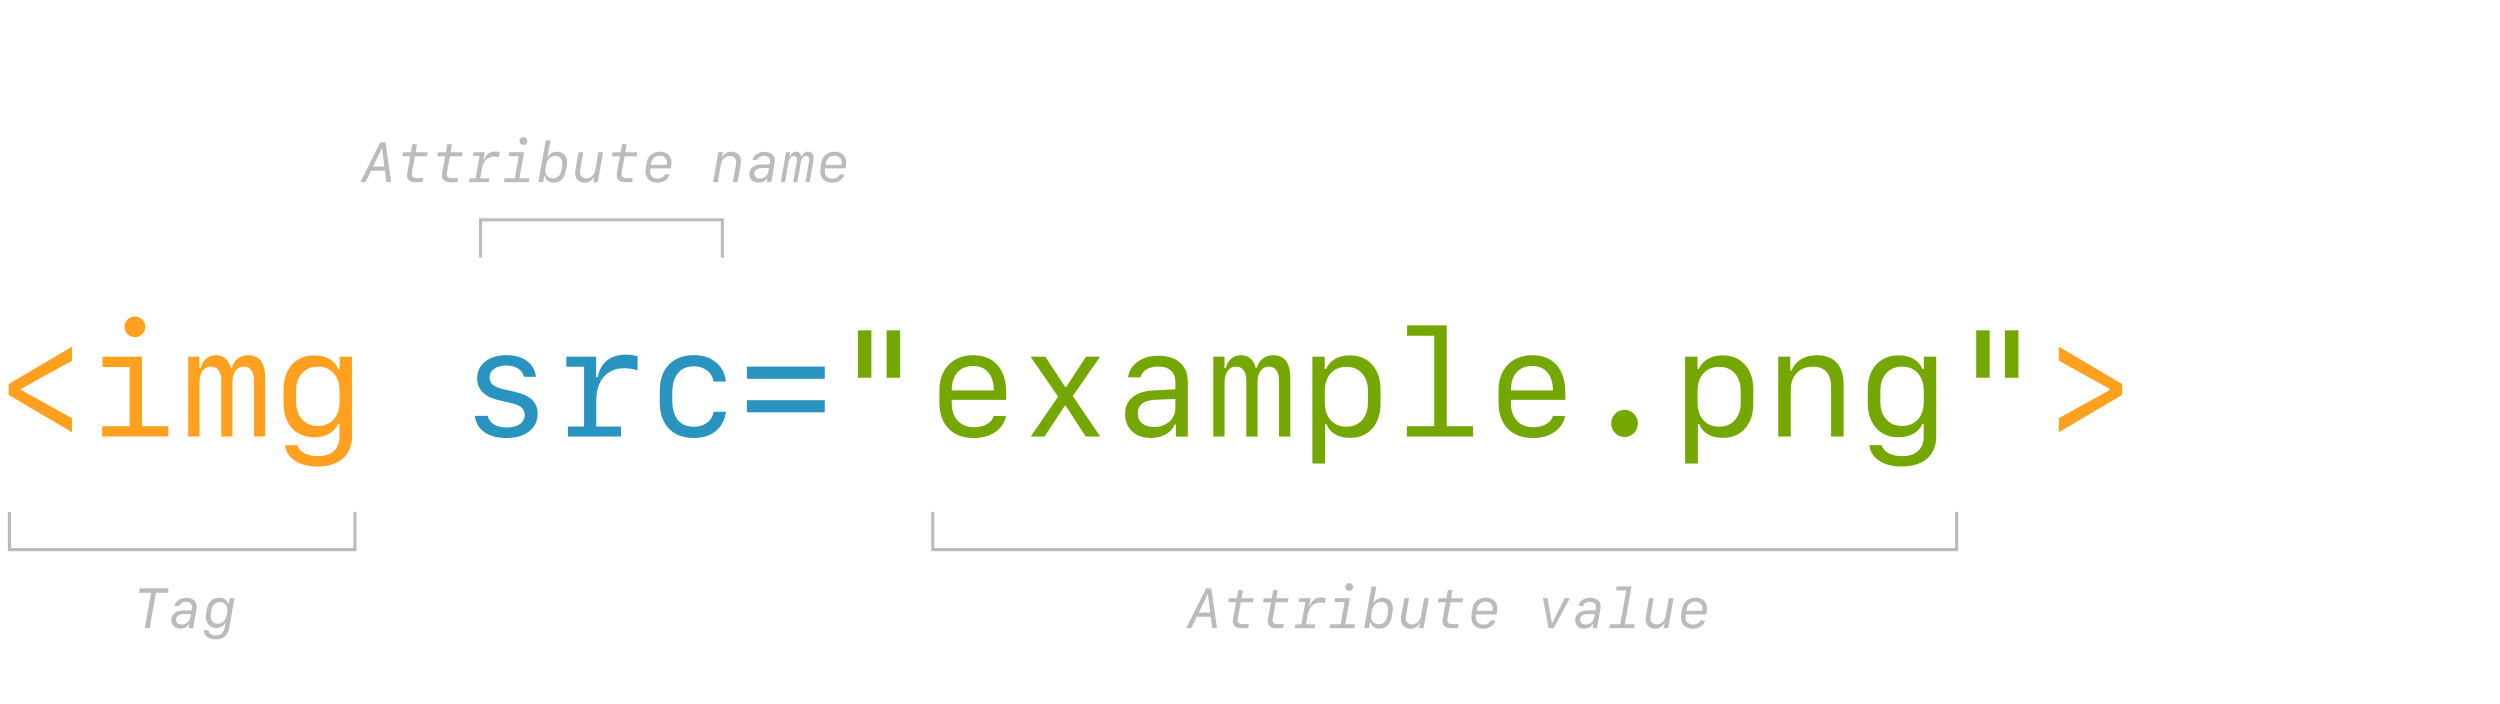
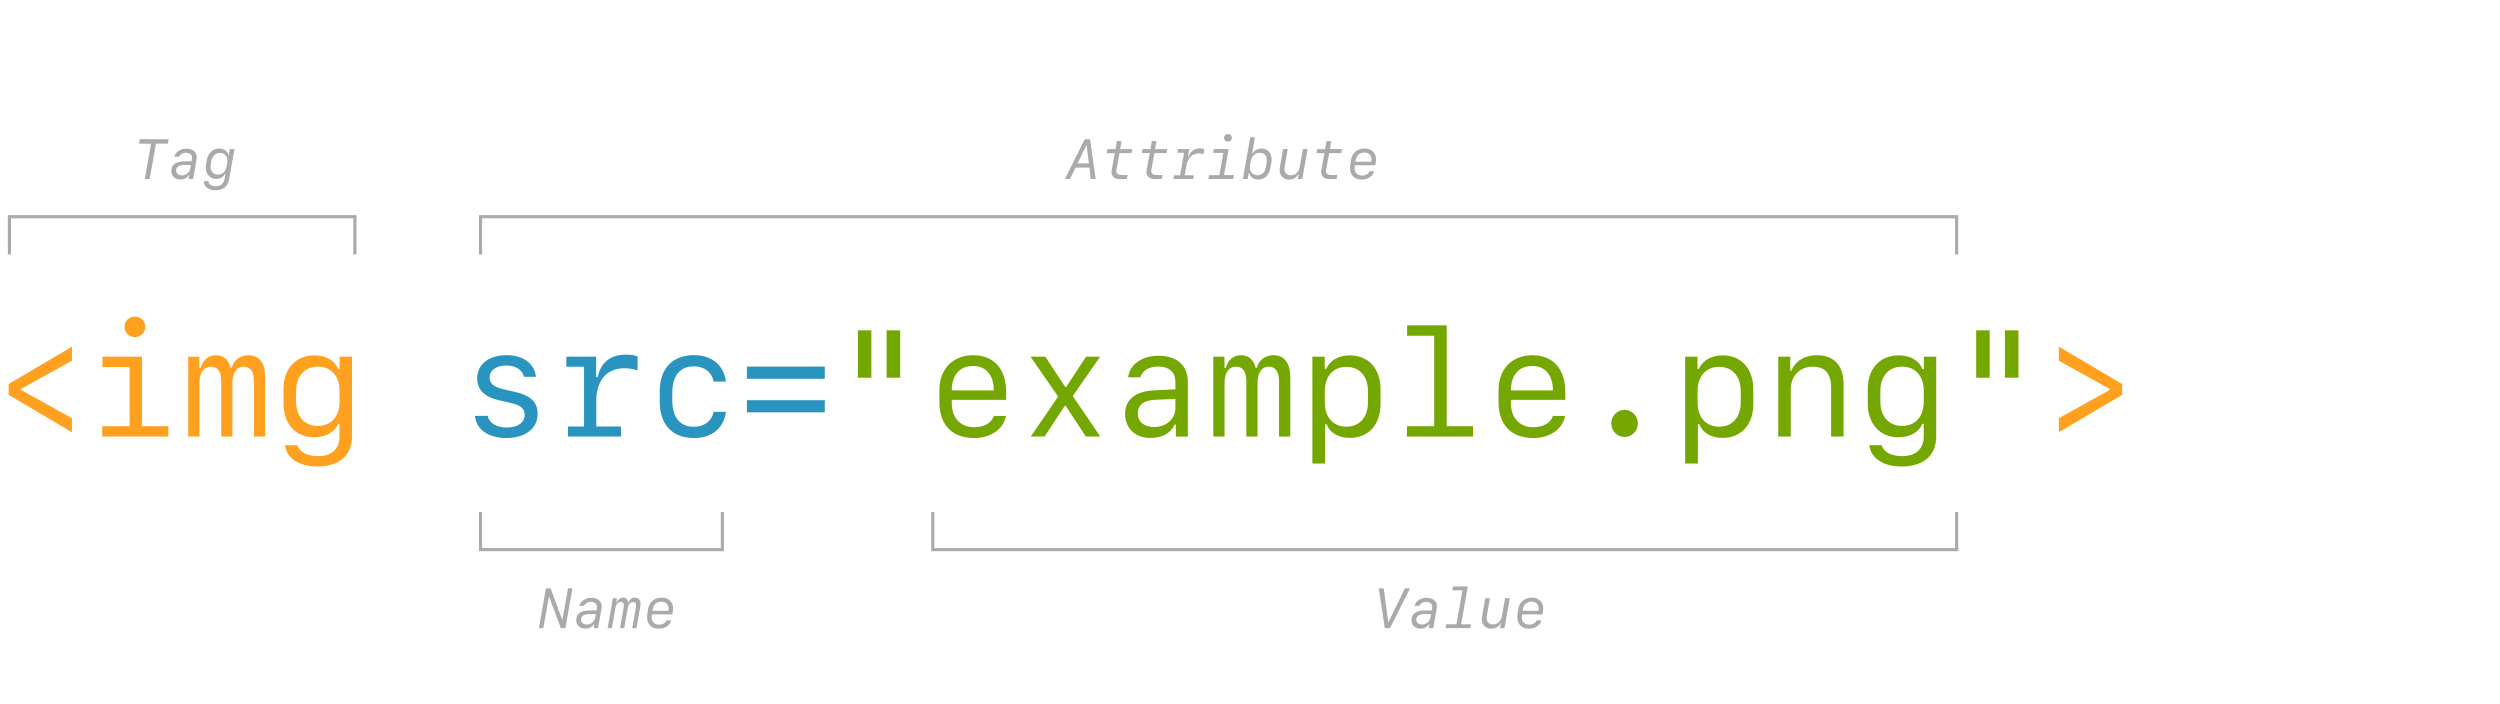
<svg xmlns="http://www.w3.org/2000/svg" width="796" height="224" viewBox="0 0 796 224" fill="none">
-   <path d="M22.914 114.859V110.383L2.758 122.266V125.734L22.914 137.617V133.141L6.789 124.211V123.789L22.914 114.859ZM42.953 107.336C43.891 107.336 44.672 107.023 45.297 106.398C45.938 105.773 46.258 104.992 46.258 104.055C46.258 103.133 45.938 102.359 45.297 101.734C44.672 101.109 43.891 100.797 42.953 100.797C42.016 100.797 41.227 101.109 40.586 101.734C39.961 102.359 39.648 103.133 39.648 104.055C39.648 104.992 39.961 105.773 40.586 106.398C41.227 107.023 42.016 107.336 42.953 107.336ZM53.617 139V135.695H45.203V113.57H32.617V116.875H41.266V135.695H32.547V139H53.617ZM84.438 120.273C84.438 117.914 83.984 116.133 83.078 114.93C82.172 113.711 80.828 113.102 79.047 113.102C77.766 113.102 76.648 113.461 75.695 114.18C74.758 114.898 74.125 115.867 73.797 117.086H73.375C73.109 115.82 72.57 114.844 71.758 114.156C70.945 113.453 69.945 113.102 68.758 113.102C67.57 113.102 66.539 113.461 65.664 114.18C64.805 114.883 64.219 115.875 63.906 117.156H63.484V113.57H59.922V139H63.508V121.844C63.508 120.266 63.836 119.023 64.492 118.117C65.148 117.195 66.039 116.734 67.164 116.734C68.242 116.734 69.055 117.133 69.602 117.93C70.164 118.711 70.445 119.875 70.445 121.422V139H74.008V121.844C74.008 120.25 74.328 119 74.969 118.094C75.609 117.188 76.484 116.734 77.594 116.734C78.656 116.734 79.461 117.133 80.008 117.93C80.57 118.727 80.852 119.898 80.852 121.445V139H84.438V120.273ZM94.281 127.914V124.422C94.281 122.094 94.906 120.234 96.156 118.844C97.422 117.438 99.109 116.734 101.219 116.734C103.312 116.734 104.984 117.438 106.234 118.844C107.484 120.234 108.109 122.094 108.109 124.422V127.914C108.109 130.258 107.484 132.133 106.234 133.539C104.984 134.93 103.312 135.625 101.219 135.625C99.109 135.625 97.422 134.922 96.156 133.516C94.906 132.109 94.281 130.242 94.281 127.914ZM101.102 148.539C103.414 148.539 105.383 148.156 107.008 147.391C108.648 146.641 109.898 145.547 110.758 144.109C111.633 142.688 112.07 140.984 112.07 139V113.57H108.133V117.508H107.688C107.141 116.133 106.203 115.062 104.875 114.297C103.547 113.531 101.961 113.148 100.117 113.148C98.133 113.148 96.398 113.594 94.914 114.484C93.445 115.359 92.305 116.609 91.492 118.234C90.68 119.844 90.273 121.734 90.273 123.906V128.477C90.273 130.633 90.68 132.523 91.492 134.148C92.305 135.773 93.438 137.031 94.891 137.922C96.359 138.797 98.07 139.234 100.023 139.234C101.867 139.234 103.461 138.852 104.805 138.086C106.148 137.32 107.102 136.273 107.664 134.945H108.086V138.906C108.086 140.938 107.492 142.5 106.305 143.594C105.117 144.688 103.406 145.234 101.172 145.234C99.469 145.234 98.031 144.914 96.859 144.273C95.688 143.633 94.969 142.789 94.703 141.742H90.766C91.031 143.852 92.086 145.508 93.93 146.711C95.773 147.93 98.164 148.539 101.102 148.539ZM655.539 114.859V110.383L675.695 122.266V125.734L655.539 137.617V133.141L671.664 124.211V123.789L655.539 114.859Z" fill="#FFA11F" />
-   <path d="M151.938 120.438C151.938 124.031 154.227 126.359 158.805 127.422L162.578 128.289C164.188 128.648 165.336 129.125 166.023 129.719C166.711 130.297 167.055 131.094 167.055 132.109C167.055 133.328 166.539 134.305 165.508 135.039C164.492 135.758 163.117 136.117 161.383 136.117C159.742 136.117 158.383 135.797 157.305 135.156C156.242 134.5 155.562 133.586 155.266 132.414H151.211C151.43 134.602 152.438 136.328 154.234 137.594C156.031 138.844 158.367 139.469 161.242 139.469C164.258 139.469 166.664 138.766 168.461 137.359C170.273 135.953 171.18 134.078 171.18 131.734C171.18 129.891 170.594 128.414 169.422 127.305C168.266 126.18 166.453 125.336 163.984 124.773L160.398 123.953C158.805 123.594 157.656 123.125 156.953 122.547C156.25 121.953 155.898 121.172 155.898 120.203C155.898 119.047 156.383 118.125 157.352 117.438C158.32 116.734 159.609 116.383 161.219 116.383C162.703 116.383 163.945 116.703 164.945 117.344C165.945 117.984 166.562 118.859 166.797 119.969H170.641C170.406 117.844 169.453 116.164 167.781 114.93C166.109 113.695 163.945 113.078 161.289 113.078C158.492 113.078 156.234 113.75 154.516 115.094C152.797 116.438 151.938 118.219 151.938 120.438ZM189.859 127.609C189.859 124.375 190.648 121.844 192.227 120.016C193.805 118.172 196 117.25 198.812 117.25C199.516 117.25 200.242 117.312 200.992 117.438C201.758 117.562 202.43 117.734 203.008 117.953V113.477C202.602 113.305 202.07 113.172 201.414 113.078C200.758 112.969 200.062 112.914 199.328 112.914C196.875 112.914 194.875 113.516 193.328 114.719C191.797 115.922 190.797 117.703 190.328 120.062H189.812V113.57H180.32V116.758H185.969V139H189.859V127.609ZM197.734 139V135.812H180.836V139H197.734ZM231.133 121.492C230.805 118.867 229.734 116.812 227.922 115.328C226.125 113.828 223.82 113.078 221.008 113.078C217.555 113.078 214.867 114.094 212.945 116.125C211.023 118.141 210.062 120.969 210.062 124.609V127.938C210.062 131.578 211.023 134.414 212.945 136.445C214.867 138.461 217.555 139.469 221.008 139.469C223.805 139.469 226.109 138.727 227.922 137.242C229.734 135.742 230.805 133.703 231.133 131.125H227.195C226.961 132.578 226.266 133.734 225.109 134.594C223.969 135.453 222.578 135.883 220.938 135.883C218.719 135.883 217.016 135.156 215.828 133.703C214.641 132.234 214.047 130.141 214.047 127.422V125.125C214.047 122.406 214.641 120.312 215.828 118.844C217.016 117.375 218.719 116.641 220.938 116.641C222.562 116.641 223.953 117.078 225.109 117.953C226.266 118.828 226.961 120.008 227.195 121.492H231.133ZM262.609 131.289V127.422H237.812V131.289H262.609ZM262.609 120.602V116.734H237.812V120.602H262.609Z" fill="#2A94C0" />
-   <path d="M277.445 120.273V105.18H273.156V120.273H277.445ZM286.609 120.273V105.18H282.297V120.273H286.609ZM309.836 116.523C311.898 116.523 313.508 117.211 314.664 118.586C315.836 119.961 316.422 121.867 316.422 124.305H303.039C303.039 121.867 303.641 119.961 304.844 118.586C306.047 117.211 307.711 116.523 309.836 116.523ZM316.422 132.438C316.078 133.547 315.344 134.422 314.219 135.062C313.094 135.703 311.734 136.023 310.141 136.023C307.984 136.023 306.258 135.336 304.961 133.961C303.68 132.57 303.039 130.703 303.039 128.359V127.328H320.359V124.844C320.359 122.391 319.938 120.289 319.094 118.539C318.266 116.789 317.07 115.445 315.508 114.508C313.945 113.57 312.062 113.102 309.859 113.102C307.703 113.102 305.812 113.562 304.188 114.484C302.578 115.406 301.328 116.703 300.438 118.375C299.547 120.031 299.102 121.977 299.102 124.211V128.031C299.102 131.641 300.07 134.453 302.008 136.469C303.945 138.469 306.656 139.469 310.141 139.469C311.938 139.469 313.547 139.18 314.969 138.602C316.406 138.008 317.586 137.188 318.508 136.141C319.445 135.078 320.039 133.844 320.289 132.438H316.422ZM339.32 129.203L345.719 139H350.336L341.57 126.109L350.266 113.57H345.789L339.484 123.203H339.156L332.828 113.57H328.117L336.906 126.273L328.188 139H332.594L339.016 129.203H339.32ZM366.32 139.445C368.18 139.445 369.773 139.078 371.102 138.344C372.43 137.609 373.398 136.562 374.008 135.203H374.406V139.023H378.203V121.609C378.203 118.969 377.383 116.922 375.742 115.469C374.102 114 371.789 113.266 368.805 113.266C367.07 113.266 365.508 113.555 364.117 114.133C362.727 114.711 361.594 115.516 360.719 116.547C359.859 117.578 359.352 118.773 359.195 120.133H363.109C363.453 119.039 364.109 118.195 365.078 117.602C366.062 117.008 367.289 116.711 368.758 116.711C370.523 116.711 371.875 117.141 372.812 118C373.766 118.844 374.242 120.062 374.242 121.656V123.953L367.258 124.305C364.367 124.461 362.141 125.188 360.578 126.484C359.016 127.766 358.234 129.531 358.234 131.781C358.234 134.094 358.977 135.953 360.461 137.359C361.945 138.75 363.898 139.445 366.32 139.445ZM367.469 135.953C365.859 135.953 364.586 135.57 363.648 134.805C362.727 134.023 362.266 132.969 362.266 131.641C362.266 128.938 364.078 127.492 367.703 127.305L374.242 127V130C374.242 131.125 373.945 132.141 373.352 133.047C372.758 133.938 371.945 134.648 370.914 135.18C369.898 135.695 368.75 135.953 367.469 135.953ZM410.828 120.273C410.828 117.914 410.375 116.133 409.469 114.93C408.562 113.711 407.219 113.102 405.438 113.102C404.156 113.102 403.039 113.461 402.086 114.18C401.148 114.898 400.516 115.867 400.188 117.086H399.766C399.5 115.82 398.961 114.844 398.148 114.156C397.336 113.453 396.336 113.102 395.148 113.102C393.961 113.102 392.93 113.461 392.055 114.18C391.195 114.883 390.609 115.875 390.297 117.156H389.875V113.57H386.312V139H389.898V121.844C389.898 120.266 390.227 119.023 390.883 118.117C391.539 117.195 392.43 116.734 393.555 116.734C394.633 116.734 395.445 117.133 395.992 117.93C396.555 118.711 396.836 119.875 396.836 121.422V139H400.398V121.844C400.398 120.25 400.719 119 401.359 118.094C402 117.188 402.875 116.734 403.984 116.734C405.047 116.734 405.852 117.133 406.398 117.93C406.961 118.727 407.242 119.898 407.242 121.445V139H410.828V120.273ZM429.836 113.148C428.023 113.148 426.461 113.516 425.148 114.25C423.852 114.984 422.875 116.055 422.219 117.461H421.797V113.57H417.859V147.578H421.914V135.062H422.359C422.906 136.469 423.828 137.547 425.125 138.297C426.438 139.047 428.008 139.422 429.836 139.422C431.805 139.422 433.516 138.984 434.969 138.109C436.422 137.219 437.547 135.961 438.344 134.336C439.156 132.711 439.562 130.82 439.562 128.664V123.93C439.562 121.742 439.156 119.844 438.344 118.234C437.547 116.625 436.422 115.375 434.969 114.484C433.516 113.594 431.805 113.148 429.836 113.148ZM428.688 116.805C430.781 116.805 432.445 117.5 433.68 118.891C434.93 120.281 435.555 122.148 435.555 124.492V128.148C435.555 130.492 434.93 132.367 433.68 133.773C432.445 135.164 430.781 135.859 428.688 135.859C426.594 135.859 424.922 135.164 423.672 133.773C422.438 132.383 421.82 130.508 421.82 128.148V124.492C421.82 122.148 422.438 120.281 423.672 118.891C424.922 117.5 426.594 116.805 428.688 116.805ZM469.023 139V135.695H460.633V103.586H448.023V106.891H456.648V135.695H447.953V139H469.023ZM487.867 116.523C489.93 116.523 491.539 117.211 492.695 118.586C493.867 119.961 494.453 121.867 494.453 124.305H481.07C481.07 121.867 481.672 119.961 482.875 118.586C484.078 117.211 485.742 116.523 487.867 116.523ZM494.453 132.438C494.109 133.547 493.375 134.422 492.25 135.062C491.125 135.703 489.766 136.023 488.172 136.023C486.016 136.023 484.289 135.336 482.992 133.961C481.711 132.57 481.07 130.703 481.07 128.359V127.328H498.391V124.844C498.391 122.391 497.969 120.289 497.125 118.539C496.297 116.789 495.102 115.445 493.539 114.508C491.977 113.57 490.094 113.102 487.891 113.102C485.734 113.102 483.844 113.562 482.219 114.484C480.609 115.406 479.359 116.703 478.469 118.375C477.578 120.031 477.133 121.977 477.133 124.211V128.031C477.133 131.641 478.102 134.453 480.039 136.469C481.977 138.469 484.688 139.469 488.172 139.469C489.969 139.469 491.578 139.18 493 138.602C494.438 138.008 495.617 137.188 496.539 136.141C497.477 135.078 498.07 133.844 498.32 132.438H494.453ZM517.258 139.141C518.039 139.141 518.75 138.945 519.391 138.555C520.031 138.164 520.539 137.641 520.914 136.984C521.305 136.328 521.5 135.602 521.5 134.805C521.5 134.008 521.305 133.289 520.914 132.648C520.539 131.992 520.031 131.469 519.391 131.078C518.75 130.688 518.039 130.492 517.258 130.492C516.492 130.492 515.781 130.688 515.125 131.078C514.484 131.469 513.969 131.992 513.578 132.648C513.203 133.289 513.016 134.008 513.016 134.805C513.016 135.602 513.203 136.328 513.578 136.984C513.969 137.641 514.484 138.164 515.125 138.555C515.781 138.945 516.492 139.141 517.258 139.141ZM548.523 113.148C546.711 113.148 545.148 113.516 543.836 114.25C542.539 114.984 541.562 116.055 540.906 117.461H540.484V113.57H536.547V147.578H540.602V135.062H541.047C541.594 136.469 542.516 137.547 543.812 138.297C545.125 139.047 546.695 139.422 548.523 139.422C550.492 139.422 552.203 138.984 553.656 138.109C555.109 137.219 556.234 135.961 557.031 134.336C557.844 132.711 558.25 130.82 558.25 128.664V123.93C558.25 121.742 557.844 119.844 557.031 118.234C556.234 116.625 555.109 115.375 553.656 114.484C552.203 113.594 550.492 113.148 548.523 113.148ZM547.375 116.805C549.469 116.805 551.133 117.5 552.367 118.891C553.617 120.281 554.242 122.148 554.242 124.492V128.148C554.242 130.492 553.617 132.367 552.367 133.773C551.133 135.164 549.469 135.859 547.375 135.859C545.281 135.859 543.609 135.164 542.359 133.773C541.125 132.383 540.508 130.508 540.508 128.148V124.492C540.508 122.148 541.125 120.281 542.359 118.891C543.609 117.5 545.281 116.805 547.375 116.805ZM566.195 139H570.18V124.023C570.18 121.852 570.82 120.102 572.102 118.773C573.383 117.43 575.078 116.758 577.188 116.758C579.172 116.758 580.641 117.312 581.594 118.422C582.547 119.516 583.023 121.211 583.023 123.508V139H587.008V122.5C587.008 119.453 586.273 117.125 584.805 115.516C583.352 113.906 581.242 113.102 578.477 113.102C576.555 113.102 574.883 113.531 573.461 114.391C572.055 115.25 571.016 116.469 570.344 118.047H570.016V113.57H566.195V139ZM598.703 127.914V124.422C598.703 122.094 599.328 120.234 600.578 118.844C601.844 117.438 603.531 116.734 605.641 116.734C607.734 116.734 609.406 117.438 610.656 118.844C611.906 120.234 612.531 122.094 612.531 124.422V127.914C612.531 130.258 611.906 132.133 610.656 133.539C609.406 134.93 607.734 135.625 605.641 135.625C603.531 135.625 601.844 134.922 600.578 133.516C599.328 132.109 598.703 130.242 598.703 127.914ZM605.523 148.539C607.836 148.539 609.805 148.156 611.43 147.391C613.07 146.641 614.32 145.547 615.18 144.109C616.055 142.688 616.492 140.984 616.492 139V113.57H612.555V117.508H612.109C611.562 116.133 610.625 115.062 609.297 114.297C607.969 113.531 606.383 113.148 604.539 113.148C602.555 113.148 600.82 113.594 599.336 114.484C597.867 115.359 596.727 116.609 595.914 118.234C595.102 119.844 594.695 121.734 594.695 123.906V128.477C594.695 130.633 595.102 132.523 595.914 134.148C596.727 135.773 597.859 137.031 599.312 137.922C600.781 138.797 602.492 139.234 604.445 139.234C606.289 139.234 607.883 138.852 609.227 138.086C610.57 137.32 611.523 136.273 612.086 134.945H612.508V138.906C612.508 140.938 611.914 142.5 610.727 143.594C609.539 144.688 607.828 145.234 605.594 145.234C603.891 145.234 602.453 144.914 601.281 144.273C600.109 143.633 599.391 142.789 599.125 141.742H595.188C595.453 143.852 596.508 145.508 598.352 146.711C600.195 147.93 602.586 148.539 605.523 148.539ZM633.508 120.273V105.18H629.219V120.273H633.508ZM642.672 120.273V105.18H638.359V120.273H642.672Z" fill="#74A800" />
-   <path d="M123.006 58H124.553L122.733 45.317H121.081L114.753 58H116.37L118.128 54.361H122.549L123.006 58ZM121.608 47.181H121.652L122.391 53.034H118.77L121.608 47.181ZM131.303 45.906L130.854 48.49H128.306L128.095 49.765H130.635L129.668 55.003C129.615 55.293 129.589 55.557 129.589 55.768C129.589 57.253 130.617 58.044 132.524 58.044C132.999 58.044 134.273 58 134.502 57.956L134.713 56.69C134.476 56.717 133.535 56.743 132.946 56.743C131.698 56.743 131.118 56.321 131.118 55.442C131.118 55.31 131.127 55.17 131.162 54.994L132.129 49.765H135.979L136.198 48.49H132.331L132.779 45.906H131.303ZM142.43 45.906L141.981 48.49H139.433L139.222 49.765H141.762L140.795 55.003C140.742 55.293 140.716 55.557 140.716 55.768C140.716 57.253 141.744 58.044 143.651 58.044C144.126 58.044 145.4 58 145.629 57.956L145.84 56.69C145.603 56.717 144.662 56.743 144.073 56.743C142.825 56.743 142.245 56.321 142.245 55.442C142.245 55.31 142.254 55.17 142.289 54.994L143.256 49.765H147.105L147.325 48.49H143.458L143.906 45.906H142.43ZM153.434 53.711C153.864 51.294 155.323 49.844 157.31 49.844C157.942 49.844 158.479 49.949 158.856 50.169L159.138 48.508C158.777 48.323 158.294 48.218 157.731 48.218C156.009 48.218 154.734 49.149 154.11 50.898H153.917L154.339 48.464H150.779L150.577 49.659H152.687L151.43 56.805H149.505L149.294 58H155.631L155.842 56.805H152.88L153.434 53.711ZM166.652 46.126C167.355 46.126 167.892 45.599 167.892 44.895C167.892 44.201 167.355 43.674 166.652 43.674C165.949 43.674 165.413 44.201 165.413 44.895C165.413 45.599 165.949 46.126 166.652 46.126ZM168.349 58L168.56 56.761H165.396L166.872 48.464H162.152L161.95 49.703H165.185L163.928 56.761H160.658L160.447 58H168.349ZM176.338 58.158C178.342 58.158 179.757 56.796 180.17 54.467L180.469 52.753C180.548 52.349 180.565 52.094 180.565 51.812C180.565 49.659 179.317 48.306 177.313 48.306C176.101 48.306 175.055 48.895 174.527 49.87H174.36L175.274 44.72H173.763L171.416 58H172.937L173.288 56.023H173.411C173.719 57.358 174.809 58.158 176.338 58.158ZM176.092 56.796C174.65 56.796 173.622 55.732 173.622 54.326C173.622 54.106 173.64 53.887 173.684 53.667L173.938 52.243C174.22 50.705 175.345 49.65 176.707 49.65C178.175 49.65 179.045 50.52 179.045 51.98C179.045 52.296 179.027 52.577 178.983 52.823L178.729 54.282C178.447 55.847 177.454 56.796 176.092 56.796ZM192.018 48.464H190.523L189.53 54.098C189.231 55.75 188.106 56.805 186.691 56.805C185.443 56.805 184.661 56.005 184.661 54.792C184.661 54.537 184.696 54.185 184.767 53.816L185.707 48.464H184.213L183.281 53.834C183.167 54.484 183.132 54.818 183.132 55.144C183.132 56.954 184.327 58.176 186.146 58.176C187.509 58.176 188.599 57.481 189.091 56.365H189.196L188.906 58H190.339L192.018 48.464ZM198.064 45.906L197.616 48.49H195.067L194.856 49.765H197.396L196.43 55.003C196.377 55.293 196.351 55.557 196.351 55.768C196.351 57.253 197.379 58.044 199.286 58.044C199.761 58.044 201.035 58 201.264 57.956L201.475 56.69C201.237 56.717 200.297 56.743 199.708 56.743C198.46 56.743 197.88 56.321 197.88 55.442C197.88 55.31 197.889 55.17 197.924 54.994L198.891 49.765H202.74L202.96 48.49H199.093L199.541 45.906H198.064ZM213.155 55.539H211.679C211.468 56.321 210.492 56.884 209.367 56.884C207.794 56.884 206.845 55.838 207.003 54.247C207.003 54.212 207.056 53.685 207.073 53.623H213.586L213.691 52.858C213.7 52.779 213.779 52.164 213.779 52.059C214.008 49.897 212.487 48.288 210.211 48.288C207.864 48.288 206.203 49.694 205.852 51.953L205.667 53.148C205.57 53.79 205.535 54.15 205.535 54.502C205.535 56.778 206.959 58.176 209.288 58.176C211.248 58.176 212.909 57.051 213.155 55.539ZM210.097 49.571C211.591 49.571 212.514 50.608 212.338 52.076C212.338 52.129 212.294 52.454 212.294 52.489H207.223C207.231 52.463 207.328 51.918 207.337 51.9C207.609 50.45 208.664 49.571 210.097 49.571ZM227.042 58H228.536L229.529 52.366C229.828 50.714 230.962 49.659 232.368 49.659C233.616 49.659 234.398 50.459 234.398 51.672C234.398 51.927 234.363 52.278 234.302 52.648L233.353 58H234.847L235.787 52.63C235.893 51.98 235.928 51.645 235.928 51.32C235.928 49.51 234.741 48.288 232.922 48.288C231.56 48.288 230.461 48.982 229.969 50.099H229.872L230.153 48.464H228.721L227.042 58ZM241.482 58.158C242.739 58.158 243.812 57.569 244.286 56.629H244.374L244.137 58H245.561L246.527 52.498C246.686 51.654 246.712 51.417 246.712 51.013C246.712 49.404 245.394 48.341 243.407 48.341C241.465 48.341 239.918 49.395 239.619 50.916H241.113C241.359 50.151 242.238 49.633 243.267 49.633C244.453 49.633 245.218 50.257 245.218 51.232C245.218 51.426 245.2 51.575 245.147 51.865L245.06 52.349L242.687 52.366C240.05 52.393 238.591 53.5 238.608 55.477C238.626 57.068 239.795 58.158 241.482 58.158ZM242.001 56.849C240.867 56.849 240.146 56.233 240.155 55.267C240.164 54.159 241.069 53.526 242.678 53.518L244.866 53.509L244.655 54.634C244.427 55.908 243.293 56.849 242.001 56.849ZM251.08 51.558C251.3 50.362 251.95 49.65 252.794 49.65C253.436 49.65 253.77 50.037 253.77 50.775C253.77 50.986 253.752 51.197 253.708 51.426L252.548 58H253.884L255.018 51.549C255.237 50.353 255.879 49.65 256.705 49.65C257.338 49.65 257.672 50.037 257.672 50.775C257.672 50.986 257.646 51.197 257.61 51.435L256.45 58H257.795L258.999 51.136C259.052 50.819 259.087 50.512 259.087 50.248C259.087 49.018 258.41 48.288 257.241 48.288C256.354 48.288 255.659 48.815 255.237 49.809H255.079C255.018 48.877 254.411 48.288 253.488 48.288C252.636 48.288 251.924 48.842 251.528 49.809H251.37L251.599 48.464H250.28L248.602 58H249.946L251.08 51.558ZM268.79 55.539H267.313C267.103 56.321 266.127 56.884 265.002 56.884C263.429 56.884 262.479 55.838 262.638 54.247C262.638 54.212 262.69 53.685 262.708 53.623H269.221L269.326 52.858C269.335 52.779 269.414 52.164 269.414 52.059C269.643 49.897 268.122 48.288 265.846 48.288C263.499 48.288 261.838 49.694 261.486 51.953L261.302 53.148C261.205 53.79 261.17 54.15 261.17 54.502C261.17 56.778 262.594 58.176 264.923 58.176C266.883 58.176 268.544 57.051 268.79 55.539ZM265.731 49.571C267.226 49.571 268.148 50.608 267.973 52.076C267.973 52.129 267.929 52.454 267.929 52.489H262.857C262.866 52.463 262.963 51.918 262.972 51.9C263.244 50.45 264.299 49.571 265.731 49.571Z" fill="#BBBBBB" />
-   <path d="M385.942 200H387.489L385.67 187.317H384.018L377.689 200H379.307L381.064 196.361H385.485L385.942 200ZM384.545 189.181H384.589L385.327 195.034H381.706L384.545 189.181ZM394.239 187.906L393.791 190.49H391.242L391.031 191.765H393.571L392.604 197.003C392.552 197.293 392.525 197.557 392.525 197.768C392.525 199.253 393.554 200.044 395.461 200.044C395.936 200.044 397.21 200 397.438 199.956L397.649 198.69C397.412 198.717 396.472 198.743 395.883 198.743C394.635 198.743 394.055 198.321 394.055 197.442C394.055 197.311 394.063 197.17 394.099 196.994L395.065 191.765H398.915L399.135 190.49H395.268L395.716 187.906H394.239ZM405.366 187.906L404.918 190.49H402.369L402.158 191.765H404.698L403.731 197.003C403.679 197.293 403.652 197.557 403.652 197.768C403.652 199.253 404.681 200.044 406.588 200.044C407.062 200.044 408.337 200 408.565 199.956L408.776 198.69C408.539 198.717 407.599 198.743 407.01 198.743C405.762 198.743 405.182 198.321 405.182 197.442C405.182 197.311 405.19 197.17 405.226 196.994L406.192 191.765H410.042L410.262 190.49H406.395L406.843 187.906H405.366ZM416.37 195.711C416.801 193.294 418.26 191.844 420.246 191.844C420.879 191.844 421.415 191.949 421.793 192.169L422.074 190.508C421.714 190.323 421.23 190.218 420.668 190.218C418.945 190.218 417.671 191.149 417.047 192.898H416.854L417.275 190.464H413.716L413.514 191.659H415.623L414.366 198.805H412.441L412.23 200H418.567L418.778 198.805H415.816L416.37 195.711ZM429.589 188.126C430.292 188.126 430.828 187.599 430.828 186.896C430.828 186.201 430.292 185.674 429.589 185.674C428.886 185.674 428.35 186.201 428.35 186.896C428.35 187.599 428.886 188.126 429.589 188.126ZM431.285 200L431.496 198.761H428.332L429.809 190.464H425.089L424.887 191.703H428.121L426.864 198.761H423.595L423.384 200H431.285ZM439.274 200.158C441.278 200.158 442.693 198.796 443.106 196.467L443.405 194.753C443.484 194.349 443.502 194.094 443.502 193.812C443.502 191.659 442.254 190.306 440.25 190.306C439.037 190.306 437.991 190.895 437.464 191.87H437.297L438.211 186.72H436.699L434.353 200H435.873L436.225 198.022H436.348C436.655 199.358 437.745 200.158 439.274 200.158ZM439.028 198.796C437.587 198.796 436.559 197.732 436.559 196.326C436.559 196.106 436.576 195.887 436.62 195.667L436.875 194.243C437.156 192.705 438.281 191.65 439.644 191.65C441.111 191.65 441.981 192.521 441.981 193.979C441.981 194.296 441.964 194.577 441.92 194.823L441.665 196.282C441.384 197.847 440.391 198.796 439.028 198.796ZM454.954 190.464H453.46L452.467 196.098C452.168 197.75 451.043 198.805 449.628 198.805C448.38 198.805 447.598 198.005 447.598 196.792C447.598 196.537 447.633 196.186 447.703 195.816L448.644 190.464H447.149L446.218 195.834C446.104 196.484 446.068 196.818 446.068 197.144C446.068 198.954 447.264 200.176 449.083 200.176C450.445 200.176 451.535 199.481 452.027 198.365H452.133L451.843 200H453.275L454.954 190.464ZM461.001 187.906L460.553 190.49H458.004L457.793 191.765H460.333L459.366 197.003C459.313 197.293 459.287 197.557 459.287 197.768C459.287 199.253 460.315 200.044 462.223 200.044C462.697 200.044 463.972 200 464.2 199.956L464.411 198.69C464.174 198.717 463.233 198.743 462.645 198.743C461.396 198.743 460.816 198.321 460.816 197.442C460.816 197.311 460.825 197.17 460.86 196.994L461.827 191.765H465.677L465.896 190.49H462.029L462.478 187.906H461.001ZM476.092 197.539H474.615C474.404 198.321 473.429 198.884 472.304 198.884C470.73 198.884 469.781 197.838 469.939 196.247C469.939 196.212 469.992 195.685 470.01 195.623H476.522L476.628 194.858C476.637 194.779 476.716 194.164 476.716 194.059C476.944 191.896 475.424 190.288 473.147 190.288C470.801 190.288 469.14 191.694 468.788 193.953L468.604 195.148C468.507 195.79 468.472 196.15 468.472 196.502C468.472 198.778 469.896 200.176 472.225 200.176C474.185 200.176 475.846 199.051 476.092 197.539ZM473.033 191.571C474.527 191.571 475.45 192.608 475.274 194.076C475.274 194.129 475.23 194.454 475.23 194.489H470.159C470.168 194.463 470.265 193.918 470.273 193.9C470.546 192.45 471.601 191.571 473.033 191.571ZM491.253 190.464L493.063 200H494.707L499.866 190.464H498.196L494.206 198.4H494.092L492.773 190.464H491.253ZM504.419 200.158C505.676 200.158 506.748 199.569 507.223 198.629H507.311L507.073 200H508.497L509.464 194.498C509.622 193.654 509.648 193.417 509.648 193.013C509.648 191.404 508.33 190.341 506.344 190.341C504.401 190.341 502.854 191.396 502.556 192.916H504.05C504.296 192.151 505.175 191.633 506.203 191.633C507.39 191.633 508.154 192.257 508.154 193.232C508.154 193.426 508.137 193.575 508.084 193.865L507.996 194.349L505.623 194.366C502.986 194.393 501.527 195.5 501.545 197.478C501.562 199.068 502.731 200.158 504.419 200.158ZM504.938 198.849C503.804 198.849 503.083 198.233 503.092 197.267C503.101 196.159 504.006 195.526 505.614 195.518L507.803 195.509L507.592 196.634C507.363 197.908 506.229 198.849 504.938 198.849ZM520.301 200L520.512 198.761H517.365L519.492 186.72H514.772L514.562 187.959H517.796L515.871 198.761H512.61L512.399 200H520.301ZM532.843 190.464H531.349L530.355 196.098C530.057 197.75 528.932 198.805 527.517 198.805C526.269 198.805 525.486 198.005 525.486 196.792C525.486 196.537 525.521 196.186 525.592 195.816L526.532 190.464H525.038L524.106 195.834C523.992 196.484 523.957 196.818 523.957 197.144C523.957 198.954 525.152 200.176 526.972 200.176C528.334 200.176 529.424 199.481 529.916 198.365H530.021L529.731 200H531.164L532.843 190.464ZM542.854 197.539H541.377C541.166 198.321 540.19 198.884 539.065 198.884C537.492 198.884 536.543 197.838 536.701 196.247C536.701 196.212 536.754 195.685 536.771 195.623H543.284L543.39 194.858C543.398 194.779 543.478 194.164 543.478 194.059C543.706 191.896 542.186 190.288 539.909 190.288C537.562 190.288 535.901 191.694 535.55 193.953L535.365 195.148C535.269 195.79 535.233 196.15 535.233 196.502C535.233 198.778 536.657 200.176 538.986 200.176C540.946 200.176 542.607 199.051 542.854 197.539ZM539.795 191.571C541.289 191.571 542.212 192.608 542.036 194.076C542.036 194.129 541.992 194.454 541.992 194.489H536.921C536.93 194.463 537.026 193.918 537.035 193.9C537.308 192.45 538.362 191.571 539.795 191.571Z" fill="#BBBBBB" />
-   <path d="M47.647 200L49.65 188.741H53.474L53.711 187.317H44.5L44.272 188.741H48.103L46.1 200H47.647ZM57.411 200.158C58.668 200.158 59.74 199.569 60.215 198.629H60.303L60.065 200H61.489L62.456 194.498C62.614 193.654 62.641 193.417 62.641 193.013C62.641 191.404 61.322 190.341 59.336 190.341C57.394 190.341 55.847 191.396 55.548 192.916H57.042C57.288 192.151 58.167 191.633 59.195 191.633C60.382 191.633 61.147 192.257 61.147 193.232C61.147 193.426 61.129 193.575 61.076 193.865L60.988 194.349L58.615 194.366C55.978 194.393 54.52 195.5 54.537 197.478C54.555 199.068 55.724 200.158 57.411 200.158ZM57.93 198.849C56.796 198.849 56.075 198.233 56.084 197.267C56.093 196.159 56.998 195.526 58.606 195.518L60.795 195.509L60.584 196.634C60.355 197.908 59.222 198.849 57.93 198.849ZM68.591 203.577C71.069 203.577 72.564 202.329 72.985 199.938L74.647 190.464H73.152L72.818 192.389H72.713C72.432 191.062 71.351 190.306 69.76 190.306C67.738 190.306 66.227 191.738 65.831 194.032L65.647 195.104C65.585 195.456 65.532 196.019 65.532 196.405C65.532 198.471 66.93 199.965 68.846 199.965C70.155 199.965 71.272 199.279 71.702 198.233H71.808L71.526 199.833C71.219 201.494 70.287 202.329 68.714 202.329C67.404 202.329 66.42 201.67 66.402 200.791V200.677H64.926C64.926 200.686 64.926 200.791 64.926 200.835C64.926 202.426 66.464 203.577 68.591 203.577ZM69.98 191.668C71.412 191.668 72.405 192.688 72.405 194.146C72.405 194.349 72.379 194.639 72.326 194.938L72.133 196.062C71.86 197.574 70.762 198.603 69.426 198.603C67.967 198.603 67.053 197.645 67.053 196.098C67.053 195.878 67.097 195.43 67.149 195.122L67.299 194.287C67.598 192.67 68.626 191.668 69.98 191.668Z" fill="#BBBBBB" />
-   <path d="M153 82V70H230V82" stroke="#BBBBBB" />
-   <path d="M297 163V175H623V163" stroke="#BBBBBB" />
-   <path d="M3 163V175H113V163" stroke="#BBBBBB" />
+   <path d="M22.914 114.859V110.383L2.758 122.266V125.734L22.914 137.617V133.141L6.789 124.211V123.789L22.914 114.859ZM42.953 107.336C44.828 107.336 46.258 105.93 46.258 104.055C46.258 102.203 44.828 100.797 42.953 100.797C41.078 100.797 39.648 102.203 39.648 104.055C39.648 105.93 41.078 107.336 42.953 107.336ZM53.617 139V135.695H45.203V113.57H32.617V116.875H41.266V135.695H32.547V139H53.617ZM84.438 120.273C84.438 115.562 82.586 113.102 79.047 113.102C76.492 113.102 74.453 114.648 73.797 117.086H73.375C72.836 114.578 71.148 113.102 68.758 113.102C66.367 113.102 64.539 114.602 63.906 117.156H63.484V113.57H59.922V139H63.508V121.844C63.508 118.68 64.914 116.734 67.164 116.734C69.32 116.734 70.445 118.352 70.445 121.422V139H74.008V121.844C74.008 118.68 75.367 116.734 77.594 116.734C79.727 116.734 80.852 118.352 80.852 121.445V139H84.438V120.273ZM101.102 148.539C107.992 148.539 112.07 144.977 112.07 139V113.57H108.133V117.508H107.688C106.586 114.766 103.797 113.148 100.117 113.148C94.164 113.148 90.273 117.367 90.273 123.906V128.477C90.273 134.992 94.141 139.234 100.023 139.234C103.727 139.234 106.539 137.617 107.664 134.945H108.086V138.906C108.086 142.984 105.625 145.234 101.172 145.234C97.773 145.234 95.219 143.852 94.703 141.742H90.766C91.281 145.961 95.219 148.539 101.102 148.539ZM94.281 127.914V124.422C94.281 119.758 97 116.734 101.219 116.734C105.414 116.734 108.109 119.734 108.109 124.422V127.914C108.109 132.602 105.414 135.625 101.219 135.625C97 135.625 94.281 132.578 94.281 127.914ZM655.539 114.859L671.641 123.789V124.211L655.539 133.141V137.617L675.695 125.734V122.266L655.539 110.383V114.859Z" fill="#FFA11F" />
+   <path d="M151.938 120.438C151.938 124.047 154.211 126.367 158.805 127.422L162.578 128.289C165.812 129.016 167.055 130.094 167.055 132.109C167.055 134.547 164.852 136.117 161.383 136.117C158.102 136.117 155.852 134.758 155.266 132.414H151.211C151.656 136.773 155.477 139.469 161.242 139.469C167.266 139.469 171.18 136.422 171.18 131.734C171.18 128.055 168.93 125.898 163.984 124.773L160.398 123.953C157.211 123.25 155.898 122.148 155.898 120.203C155.898 117.883 157.984 116.383 161.219 116.383C164.195 116.383 166.328 117.742 166.797 119.969H170.641C170.172 115.727 166.586 113.078 161.289 113.078C155.688 113.078 151.938 116.031 151.938 120.438ZM189.859 127.609C189.859 121.141 193.188 117.25 198.812 117.25C200.195 117.25 201.836 117.531 203.008 117.953V113.477C202.164 113.125 200.781 112.914 199.328 112.914C194.43 112.914 191.266 115.352 190.328 120.062H189.812V113.57H180.32V116.758H185.969V135.812H180.836V139H197.734V135.812H189.859V127.609ZM231.133 121.492C230.477 116.266 226.633 113.078 221.008 113.078C214.094 113.078 210.062 117.32 210.062 124.609V127.938C210.062 135.227 214.094 139.469 221.008 139.469C226.633 139.469 230.5 136.305 231.133 131.125H227.195C226.703 134.031 224.219 135.883 220.938 135.883C216.508 135.883 214.047 132.883 214.047 127.422V125.125C214.047 119.664 216.508 116.641 220.938 116.641C224.219 116.641 226.703 118.516 227.195 121.492H231.133ZM262.609 120.602V116.734H237.812V120.602H262.609ZM262.609 131.289V127.422H237.812V131.289H262.609Z" fill="#2A94C0" />
+   <path d="M277.445 120.273V105.18H273.156V120.273H277.445ZM286.609 120.273V105.18H282.297V120.273H286.609ZM316.422 132.438C315.719 134.664 313.352 136.023 310.141 136.023C305.805 136.023 303.039 133.023 303.039 128.359V127.328H320.359V124.844C320.359 117.484 316.469 113.102 309.859 113.102C303.391 113.102 299.102 117.508 299.102 124.211V128.031C299.102 135.273 303.156 139.469 310.141 139.469C315.484 139.469 319.516 136.633 320.289 132.438H316.422ZM309.836 116.523C313.938 116.523 316.422 119.453 316.422 124.305H303.039C303.039 119.43 305.594 116.523 309.836 116.523ZM339.32 129.203L345.719 139H350.336L341.57 126.109L350.266 113.57H345.789L339.484 123.203H339.156L332.828 113.57H328.117L336.906 126.273L328.188 139H332.594L339.016 129.203H339.32ZM366.32 139.445C370.023 139.445 372.789 137.922 374.008 135.203H374.406V139.023H378.203V121.609C378.203 116.312 374.781 113.266 368.805 113.266C363.602 113.266 359.664 116.055 359.195 120.133H363.109C363.766 117.953 365.828 116.711 368.758 116.711C372.297 116.711 374.242 118.469 374.242 121.656V123.953L367.258 124.305C361.469 124.609 358.234 127.281 358.234 131.781C358.234 136.398 361.469 139.445 366.32 139.445ZM367.469 135.953C364.258 135.953 362.266 134.312 362.266 131.641C362.266 128.992 364.141 127.469 367.703 127.305L374.242 127V130C374.242 133.398 371.312 135.953 367.469 135.953ZM410.828 120.273C410.828 115.562 408.977 113.102 405.438 113.102C402.883 113.102 400.844 114.648 400.188 117.086H399.766C399.227 114.578 397.539 113.102 395.148 113.102C392.758 113.102 390.93 114.602 390.297 117.156H389.875V113.57H386.312V139H389.898V121.844C389.898 118.68 391.305 116.734 393.555 116.734C395.711 116.734 396.836 118.352 396.836 121.422V139H400.398V121.844C400.398 118.68 401.758 116.734 403.984 116.734C406.117 116.734 407.242 118.352 407.242 121.445V139H410.828V120.273ZM429.836 113.148C426.203 113.148 423.555 114.648 422.219 117.461H421.797V113.57H417.859V147.578H421.914V135.062H422.359C423.461 137.852 426.156 139.422 429.836 139.422C435.719 139.422 439.562 135.18 439.562 128.664V123.93C439.562 117.391 435.719 113.148 429.836 113.148ZM428.688 116.805C432.883 116.805 435.555 119.805 435.555 124.492V128.148C435.555 132.836 432.883 135.859 428.688 135.859C424.492 135.859 421.82 132.859 421.82 128.148V124.492C421.82 119.805 424.492 116.805 428.688 116.805ZM469.023 139V135.695H460.633V103.586H448.023V106.891H456.648V135.695H447.953V139H469.023ZM494.453 132.438C493.75 134.664 491.383 136.023 488.172 136.023C483.836 136.023 481.07 133.023 481.07 128.359V127.328H498.391V124.844C498.391 117.484 494.5 113.102 487.891 113.102C481.422 113.102 477.133 117.508 477.133 124.211V128.031C477.133 135.273 481.188 139.469 488.172 139.469C493.516 139.469 497.547 136.633 498.32 132.438H494.453ZM487.867 116.523C491.969 116.523 494.453 119.453 494.453 124.305H481.07C481.07 119.43 483.625 116.523 487.867 116.523ZM517.258 139.141C519.578 139.141 521.5 137.195 521.5 134.805C521.5 132.438 519.578 130.492 517.258 130.492C514.938 130.492 513.016 132.438 513.016 134.805C513.016 137.195 514.938 139.141 517.258 139.141ZM548.523 113.148C544.891 113.148 542.242 114.648 540.906 117.461H540.484V113.57H536.547V147.578H540.602V135.062H541.047C542.148 137.852 544.844 139.422 548.523 139.422C554.406 139.422 558.25 135.18 558.25 128.664V123.93C558.25 117.391 554.406 113.148 548.523 113.148ZM547.375 116.805C551.57 116.805 554.242 119.805 554.242 124.492V128.148C554.242 132.836 551.57 135.859 547.375 135.859C543.18 135.859 540.508 132.859 540.508 128.148V124.492C540.508 119.805 543.18 116.805 547.375 116.805ZM566.195 139H570.18V124.023C570.18 119.688 572.992 116.758 577.188 116.758C581.148 116.758 583.023 118.914 583.023 123.508V139H587.008V122.5C587.008 116.406 584.008 113.102 578.477 113.102C574.609 113.102 571.703 114.883 570.344 118.047H570.016V113.57H566.195V139ZM605.523 148.539C612.414 148.539 616.492 144.977 616.492 139V113.57H612.555V117.508H612.109C611.008 114.766 608.219 113.148 604.539 113.148C598.586 113.148 594.695 117.367 594.695 123.906V128.477C594.695 134.992 598.562 139.234 604.445 139.234C608.148 139.234 610.961 137.617 612.086 134.945H612.508V138.906C612.508 142.984 610.047 145.234 605.594 145.234C602.195 145.234 599.641 143.852 599.125 141.742H595.188C595.703 145.961 599.641 148.539 605.523 148.539ZM598.703 127.914V124.422C598.703 119.758 601.422 116.734 605.641 116.734C609.836 116.734 612.531 119.734 612.531 124.422V127.914C612.531 132.602 609.836 135.625 605.641 135.625C601.422 135.625 598.703 132.578 598.703 127.914ZM633.508 120.273V105.18H629.219V120.273H633.508ZM642.672 120.273V105.18H638.359V120.273H642.672Z" fill="#74A800" />
+   <path d="M345.926 46.181H345.97L347.323 57H348.87L347.051 44.317H345.398L339.07 57H340.688L345.926 46.181ZM347.174 52.034H342.674L342.173 53.361H347.209L347.174 52.034ZM355.62 44.906L355.172 47.49H352.623L352.412 48.765H354.952L353.985 54.003C353.956 54.149 353.936 54.287 353.924 54.416C353.912 54.539 353.906 54.656 353.906 54.768C353.906 55.506 354.155 56.071 354.653 56.464C355.157 56.851 355.887 57.044 356.842 57.044C357.17 57.044 357.53 57.032 357.923 57.009C358.315 56.991 358.614 56.974 358.819 56.956L359.03 55.69C358.843 55.708 358.591 55.723 358.274 55.734C357.958 55.74 357.621 55.743 357.264 55.743C356.045 55.743 355.436 55.31 355.436 54.442C355.436 54.372 355.438 54.302 355.444 54.231C355.45 54.155 355.462 54.076 355.479 53.994L356.446 48.765H360.296L360.516 47.49H356.648L357.097 44.906H355.62ZM366.747 44.906L366.299 47.49H363.75L363.539 48.765H366.079L365.112 54.003C365.083 54.149 365.062 54.287 365.051 54.416C365.039 54.539 365.033 54.656 365.033 54.768C365.033 55.506 365.282 56.071 365.78 56.464C366.284 56.851 367.014 57.044 367.969 57.044C368.297 57.044 368.657 57.032 369.05 57.009C369.442 56.991 369.741 56.974 369.946 56.956L370.157 55.69C369.97 55.708 369.718 55.723 369.401 55.734C369.085 55.74 368.748 55.743 368.391 55.743C367.172 55.743 366.562 55.31 366.562 54.442C366.562 54.372 366.565 54.302 366.571 54.231C366.577 54.155 366.589 54.076 366.606 53.994L367.573 48.765H371.423L371.643 47.49H367.775L368.224 44.906H366.747ZM377.751 52.711C377.968 51.504 378.419 50.558 379.104 49.872C379.79 49.187 380.631 48.844 381.627 48.844C382.283 48.844 382.799 48.952 383.174 49.169L383.455 47.508C383.086 47.315 382.617 47.218 382.049 47.218C381.188 47.218 380.446 47.446 379.825 47.903C379.21 48.36 378.744 49.025 378.428 49.898H378.234L378.656 47.464H375.097L374.895 48.659H377.004L375.536 57H376.986L377.751 52.711ZM379.948 57L380.159 55.805H373.822L373.611 57H379.948ZM390.97 45.126C391.321 45.126 391.614 45.009 391.849 44.774C392.089 44.54 392.209 44.247 392.209 43.895C392.209 43.55 392.089 43.26 391.849 43.025C391.614 42.791 391.321 42.674 390.97 42.674C390.618 42.674 390.322 42.791 390.082 43.025C389.848 43.26 389.73 43.55 389.73 43.895C389.73 44.247 389.848 44.54 390.082 44.774C390.322 45.009 390.618 45.126 390.97 45.126ZM392.666 57L392.877 55.761H389.713L391.189 47.464H386.47L386.268 48.703H389.502L388.245 55.761H384.976L384.765 57H392.666ZM400.655 57.158C401.657 57.158 402.495 56.833 403.169 56.183C403.843 55.532 404.282 54.627 404.487 53.467L404.786 51.753C404.827 51.548 404.854 51.375 404.865 51.234C404.877 51.088 404.883 50.947 404.883 50.812C404.883 49.74 404.59 48.888 404.004 48.255C403.424 47.622 402.633 47.306 401.631 47.306C401.027 47.306 400.477 47.446 399.979 47.727C399.486 48.003 399.108 48.384 398.845 48.87H398.678L399.592 43.72H398.08L395.733 57H397.254L397.605 55.023H397.729C397.887 55.69 398.224 56.215 398.739 56.596C399.255 56.971 399.894 57.158 400.655 57.158ZM400.409 55.796C399.929 55.796 399.501 55.688 399.126 55.471C398.757 55.254 398.467 54.961 398.256 54.592C398.045 54.217 397.939 53.795 397.939 53.326C397.939 53.098 397.96 52.878 398.001 52.667L398.256 51.243C398.396 50.476 398.722 49.852 399.231 49.371C399.747 48.891 400.345 48.65 401.024 48.65C401.757 48.65 402.328 48.855 402.738 49.266C403.154 49.676 403.362 50.247 403.362 50.98C403.362 51.308 403.342 51.589 403.301 51.823L403.046 53.282C402.911 54.067 402.606 54.683 402.132 55.128C401.663 55.573 401.089 55.796 400.409 55.796ZM416.335 47.464H414.841L413.848 53.098C413.701 53.924 413.367 54.583 412.846 55.075C412.324 55.562 411.712 55.805 411.009 55.805C410.388 55.805 409.893 55.623 409.523 55.26C409.16 54.891 408.979 54.401 408.979 53.792C408.979 53.669 408.987 53.523 409.005 53.352C409.022 53.183 409.046 53.004 409.075 52.816L410.024 47.464H408.53L407.59 52.834C407.537 53.162 407.499 53.423 407.476 53.616C407.458 53.81 407.449 53.985 407.449 54.144C407.449 55.046 407.722 55.778 408.267 56.341C408.817 56.898 409.547 57.176 410.455 57.176C411.135 57.176 411.735 57.015 412.257 56.692C412.778 56.364 413.162 55.922 413.408 55.365H413.505L413.224 57H414.656L416.335 47.464ZM422.382 44.906L421.934 47.49H419.385L419.174 48.765H421.714L420.747 54.003C420.718 54.149 420.697 54.287 420.686 54.416C420.674 54.539 420.668 54.656 420.668 54.768C420.668 55.506 420.917 56.071 421.415 56.464C421.919 56.851 422.648 57.044 423.604 57.044C423.932 57.044 424.292 57.032 424.685 57.009C425.077 56.991 425.376 56.974 425.581 56.956L425.792 55.69C425.604 55.708 425.353 55.723 425.036 55.734C424.72 55.74 424.383 55.743 424.025 55.743C422.807 55.743 422.197 55.31 422.197 54.442C422.197 54.372 422.2 54.302 422.206 54.231C422.212 54.155 422.224 54.076 422.241 53.994L423.208 48.765H427.058L427.277 47.49H423.41L423.858 44.906H422.382ZM434.414 48.571C435.164 48.571 435.747 48.806 436.163 49.274C436.579 49.743 436.743 50.344 436.655 51.076C436.649 51.147 436.641 51.217 436.629 51.287C436.623 51.357 436.617 51.425 436.611 51.489H431.54C431.558 51.39 431.575 51.29 431.593 51.19C431.616 51.091 431.637 50.994 431.654 50.9C431.789 50.174 432.103 49.605 432.595 49.195C433.087 48.779 433.693 48.571 434.414 48.571ZM437.473 54.539H435.996C435.891 54.926 435.618 55.248 435.179 55.506C434.745 55.758 434.247 55.884 433.685 55.884C432.899 55.884 432.287 55.644 431.848 55.163C431.414 54.683 431.238 54.044 431.32 53.247C431.326 53.153 431.335 53.054 431.347 52.948C431.358 52.837 431.373 52.728 431.391 52.623H437.903L438.009 51.858C438.026 51.73 438.041 51.601 438.053 51.472C438.07 51.337 438.085 51.199 438.097 51.059C438.173 50.338 438.067 49.693 437.78 49.125C437.499 48.557 437.077 48.108 436.515 47.78C435.952 47.452 435.29 47.288 434.528 47.288C433.749 47.288 433.052 47.438 432.437 47.736C431.821 48.029 431.32 48.451 430.934 49.002C430.547 49.547 430.292 50.197 430.169 50.953L429.984 52.148C429.938 52.471 429.902 52.734 429.879 52.94C429.861 53.139 429.853 53.326 429.853 53.502C429.853 54.639 430.187 55.535 430.854 56.191C431.522 56.848 432.439 57.176 433.605 57.176C434.262 57.176 434.868 57.062 435.425 56.833C435.981 56.605 436.441 56.291 436.805 55.893C437.174 55.494 437.396 55.043 437.473 54.539Z" fill="#AAAAAA" />
+   <path d="M47.647 57L49.65 45.741H53.474L53.711 44.317H44.5L44.272 45.741H48.103L46.1 57H47.647ZM57.411 57.158C58.668 57.158 59.74 56.569 60.215 55.629H60.303L60.065 57H61.489L62.456 51.498C62.614 50.654 62.641 50.417 62.641 50.013C62.641 48.404 61.322 47.341 59.336 47.341C57.394 47.341 55.847 48.395 55.548 49.916H57.042C57.288 49.151 58.167 48.633 59.195 48.633C60.382 48.633 61.147 49.257 61.147 50.232C61.147 50.426 61.129 50.575 61.076 50.865L60.988 51.349L58.615 51.366C55.978 51.393 54.52 52.5 54.537 54.477C54.555 56.068 55.724 57.158 57.411 57.158ZM57.93 55.849C56.796 55.849 56.075 55.233 56.084 54.267C56.093 53.159 56.998 52.526 58.606 52.518L60.795 52.509L60.584 53.634C60.355 54.908 59.222 55.849 57.93 55.849ZM68.591 60.577C71.069 60.577 72.564 59.329 72.985 56.938L74.647 47.464H73.152L72.818 49.389H72.713C72.432 48.062 71.351 47.306 69.76 47.306C67.738 47.306 66.227 48.738 65.831 51.032L65.647 52.105C65.585 52.456 65.532 53.019 65.532 53.405C65.532 55.471 66.93 56.965 68.846 56.965C70.155 56.965 71.272 56.279 71.702 55.233H71.808L71.526 56.833C71.219 58.494 70.287 59.329 68.714 59.329C67.404 59.329 66.42 58.67 66.402 57.791V57.677H64.926C64.926 57.685 64.926 57.791 64.926 57.835C64.926 59.426 66.464 60.577 68.591 60.577ZM69.98 48.668C71.412 48.668 72.405 49.688 72.405 51.147C72.405 51.349 72.379 51.639 72.326 51.938L72.133 53.062C71.86 54.574 70.762 55.602 69.426 55.602C67.967 55.602 67.053 54.645 67.053 53.098C67.053 52.878 67.097 52.43 67.149 52.122L67.299 51.287C67.598 49.67 68.626 48.668 69.98 48.668Z" fill="#AAAAAA" />
+   <path d="M153 81V69H623V81" stroke="#AAAAAA" />
+   <path d="M3 81V69H113V81" stroke="#AAAAAA" />
+   <path d="M153 163V175H230V163" stroke="#AAAAAA" />
+   <path d="M297 163V175H623V163" stroke="#AAAAAA" />
+   <path d="M172.988 200L174.755 190.104H174.878L178.561 200H180.028L182.261 187.317H180.863L179.097 197.188H178.974L175.309 187.317H173.823L171.591 200H172.988ZM186.348 200.158C186.975 200.158 187.54 200.023 188.044 199.754C188.548 199.479 188.917 199.104 189.151 198.629H189.239L189.002 200H190.426L191.393 194.498C191.451 194.217 191.492 193.994 191.516 193.83C191.539 193.66 191.554 193.517 191.56 193.399C191.571 193.276 191.577 193.147 191.577 193.013C191.577 192.21 191.275 191.565 190.672 191.079C190.068 190.587 189.269 190.341 188.272 190.341C187.628 190.341 187.036 190.452 186.497 190.675C185.958 190.892 185.513 191.193 185.161 191.58C184.81 191.967 184.584 192.412 184.484 192.916H185.979C186.102 192.535 186.362 192.228 186.761 191.993C187.159 191.753 187.616 191.633 188.132 191.633C188.729 191.633 189.204 191.779 189.556 192.072C189.907 192.359 190.083 192.746 190.083 193.232C190.083 193.326 190.077 193.42 190.065 193.514C190.054 193.602 190.036 193.719 190.013 193.865L189.925 194.349L187.552 194.366C186.233 194.378 185.223 194.65 184.52 195.184C183.816 195.717 183.468 196.481 183.474 197.478C183.479 198.005 183.603 198.471 183.843 198.875C184.089 199.279 184.426 199.596 184.854 199.824C185.287 200.047 185.785 200.158 186.348 200.158ZM186.866 198.849C186.298 198.849 185.847 198.705 185.513 198.418C185.179 198.131 185.015 197.747 185.021 197.267C185.026 196.716 185.246 196.288 185.68 195.983C186.119 195.679 186.74 195.523 187.543 195.518L189.731 195.509L189.521 196.634C189.444 197.062 189.277 197.442 189.02 197.776C188.762 198.104 188.445 198.365 188.07 198.559C187.701 198.752 187.3 198.849 186.866 198.849ZM195.945 193.558C196.057 192.96 196.265 192.494 196.569 192.16C196.874 191.82 197.237 191.65 197.659 191.65C197.981 191.65 198.225 191.744 198.389 191.932C198.553 192.119 198.635 192.4 198.635 192.775C198.635 192.881 198.629 192.989 198.617 193.101C198.611 193.206 198.597 193.314 198.573 193.426L197.413 200H198.749L199.883 193.549C199.994 192.951 200.199 192.485 200.498 192.151C200.803 191.817 201.16 191.65 201.57 191.65C201.887 191.65 202.127 191.744 202.291 191.932C202.455 192.119 202.537 192.4 202.537 192.775C202.537 192.881 202.531 192.989 202.52 193.101C202.508 193.206 202.493 193.317 202.476 193.435L201.315 200H202.66L203.864 193.136C203.923 192.819 203.952 192.523 203.952 192.248C203.952 191.633 203.791 191.152 203.469 190.807C203.146 190.461 202.692 190.288 202.106 190.288C201.667 190.288 201.274 190.417 200.929 190.675C200.589 190.933 200.313 191.311 200.103 191.809H199.944C199.915 191.34 199.757 190.971 199.47 190.701C199.188 190.426 198.816 190.288 198.354 190.288C197.926 190.288 197.542 190.423 197.202 190.692C196.862 190.956 196.593 191.328 196.394 191.809H196.235L196.464 190.464H195.146L193.467 200H194.812L195.945 193.558ZM210.597 191.571C211.347 191.571 211.93 191.806 212.346 192.274C212.762 192.743 212.926 193.344 212.838 194.076C212.832 194.146 212.823 194.217 212.812 194.287C212.806 194.357 212.8 194.425 212.794 194.489H207.723C207.74 194.39 207.758 194.29 207.775 194.19C207.799 194.091 207.819 193.994 207.837 193.9C207.972 193.174 208.285 192.605 208.777 192.195C209.27 191.779 209.876 191.571 210.597 191.571ZM213.655 197.539H212.179C212.073 197.926 211.801 198.248 211.361 198.506C210.928 198.758 210.43 198.884 209.867 198.884C209.082 198.884 208.47 198.644 208.03 198.163C207.597 197.683 207.421 197.044 207.503 196.247C207.509 196.153 207.518 196.054 207.529 195.948C207.541 195.837 207.556 195.729 207.573 195.623H214.086L214.191 194.858C214.209 194.729 214.224 194.601 214.235 194.472C214.253 194.337 214.268 194.199 214.279 194.059C214.355 193.338 214.25 192.693 213.963 192.125C213.682 191.557 213.26 191.108 212.697 190.78C212.135 190.452 211.473 190.288 210.711 190.288C209.932 190.288 209.234 190.438 208.619 190.736C208.004 191.029 207.503 191.451 207.116 192.002C206.729 192.547 206.475 193.197 206.352 193.953L206.167 195.148C206.12 195.471 206.085 195.734 206.062 195.939C206.044 196.139 206.035 196.326 206.035 196.502C206.035 197.639 206.369 198.535 207.037 199.191C207.705 199.848 208.622 200.176 209.788 200.176C210.444 200.176 211.051 200.062 211.607 199.833C212.164 199.604 212.624 199.291 212.987 198.893C213.356 198.494 213.579 198.043 213.655 197.539Z" fill="#AAAAAA" />
+   <path d="M442.054 198.137H442.01L440.577 187.317H438.995L440.92 200H442.572L448.962 187.317H447.345L442.054 198.137ZM452.284 200.158C452.911 200.158 453.477 200.023 453.98 199.754C454.484 199.479 454.854 199.104 455.088 198.629H455.176L454.938 200H456.362L457.329 194.498C457.388 194.217 457.429 193.994 457.452 193.83C457.476 193.66 457.49 193.517 457.496 193.399C457.508 193.276 457.514 193.147 457.514 193.013C457.514 192.21 457.212 191.565 456.608 191.079C456.005 190.587 455.205 190.341 454.209 190.341C453.564 190.341 452.973 190.452 452.434 190.675C451.895 190.892 451.449 191.193 451.098 191.58C450.746 191.967 450.521 192.412 450.421 192.916H451.915C452.038 192.535 452.299 192.228 452.697 191.993C453.096 191.753 453.553 191.633 454.068 191.633C454.666 191.633 455.141 191.779 455.492 192.072C455.844 192.359 456.02 192.746 456.02 193.232C456.02 193.326 456.014 193.42 456.002 193.514C455.99 193.602 455.973 193.719 455.949 193.865L455.861 194.349L453.488 194.366C452.17 194.378 451.159 194.65 450.456 195.184C449.753 195.717 449.404 196.481 449.41 197.478C449.416 198.005 449.539 198.471 449.779 198.875C450.025 199.279 450.362 199.596 450.79 199.824C451.224 200.047 451.722 200.158 452.284 200.158ZM452.803 198.849C452.234 198.849 451.783 198.705 451.449 198.418C451.115 198.131 450.951 197.747 450.957 197.267C450.963 196.716 451.183 196.288 451.616 195.983C452.056 195.679 452.677 195.523 453.479 195.518L455.668 195.509L455.457 196.634C455.381 197.062 455.214 197.442 454.956 197.776C454.698 198.104 454.382 198.365 454.007 198.559C453.638 198.752 453.236 198.849 452.803 198.849ZM468.166 200L468.377 198.761H465.23L467.357 186.72H462.638L462.427 187.959H465.661L463.736 198.761H460.476L460.265 200H468.166ZM480.708 190.464H479.214L478.221 196.098C478.074 196.924 477.74 197.583 477.219 198.075C476.697 198.562 476.085 198.805 475.382 198.805C474.761 198.805 474.266 198.623 473.896 198.26C473.533 197.891 473.352 197.401 473.352 196.792C473.352 196.669 473.36 196.522 473.378 196.353C473.396 196.183 473.419 196.004 473.448 195.816L474.397 190.464H472.903L471.963 195.834C471.91 196.162 471.872 196.423 471.849 196.616C471.831 196.81 471.822 196.985 471.822 197.144C471.822 198.046 472.095 198.778 472.64 199.341C473.19 199.897 473.92 200.176 474.828 200.176C475.508 200.176 476.108 200.015 476.63 199.692C477.151 199.364 477.535 198.922 477.781 198.365H477.878L477.597 200H479.029L480.708 190.464ZM487.66 191.571C488.41 191.571 488.993 191.806 489.409 192.274C489.825 192.743 489.989 193.344 489.901 194.076C489.896 194.146 489.887 194.217 489.875 194.287C489.869 194.357 489.863 194.425 489.857 194.489H484.786C484.804 194.39 484.821 194.29 484.839 194.19C484.862 194.091 484.883 193.994 484.9 193.9C485.035 193.174 485.349 192.605 485.841 192.195C486.333 191.779 486.939 191.571 487.66 191.571ZM490.719 197.539H489.242C489.137 197.926 488.864 198.248 488.425 198.506C487.991 198.758 487.493 198.884 486.931 198.884C486.146 198.884 485.533 198.644 485.094 198.163C484.66 197.683 484.484 197.044 484.566 196.247C484.572 196.153 484.581 196.054 484.593 195.948C484.604 195.837 484.619 195.729 484.637 195.623H491.149L491.255 194.858C491.272 194.729 491.287 194.601 491.299 194.472C491.316 194.337 491.331 194.199 491.343 194.059C491.419 193.338 491.313 192.693 491.026 192.125C490.745 191.557 490.323 191.108 489.761 190.78C489.198 190.452 488.536 190.288 487.774 190.288C486.995 190.288 486.298 190.438 485.683 190.736C485.067 191.029 484.566 191.451 484.18 192.002C483.793 192.547 483.538 193.197 483.415 193.953L483.23 195.148C483.184 195.471 483.148 195.734 483.125 195.939C483.107 196.139 483.099 196.326 483.099 196.502C483.099 197.639 483.433 198.535 484.101 199.191C484.769 199.848 485.686 200.176 486.852 200.176C487.508 200.176 488.114 200.062 488.671 199.833C489.228 199.604 489.688 199.291 490.051 198.893C490.42 198.494 490.643 198.043 490.719 197.539Z" fill="#AAAAAA" />
</svg>
